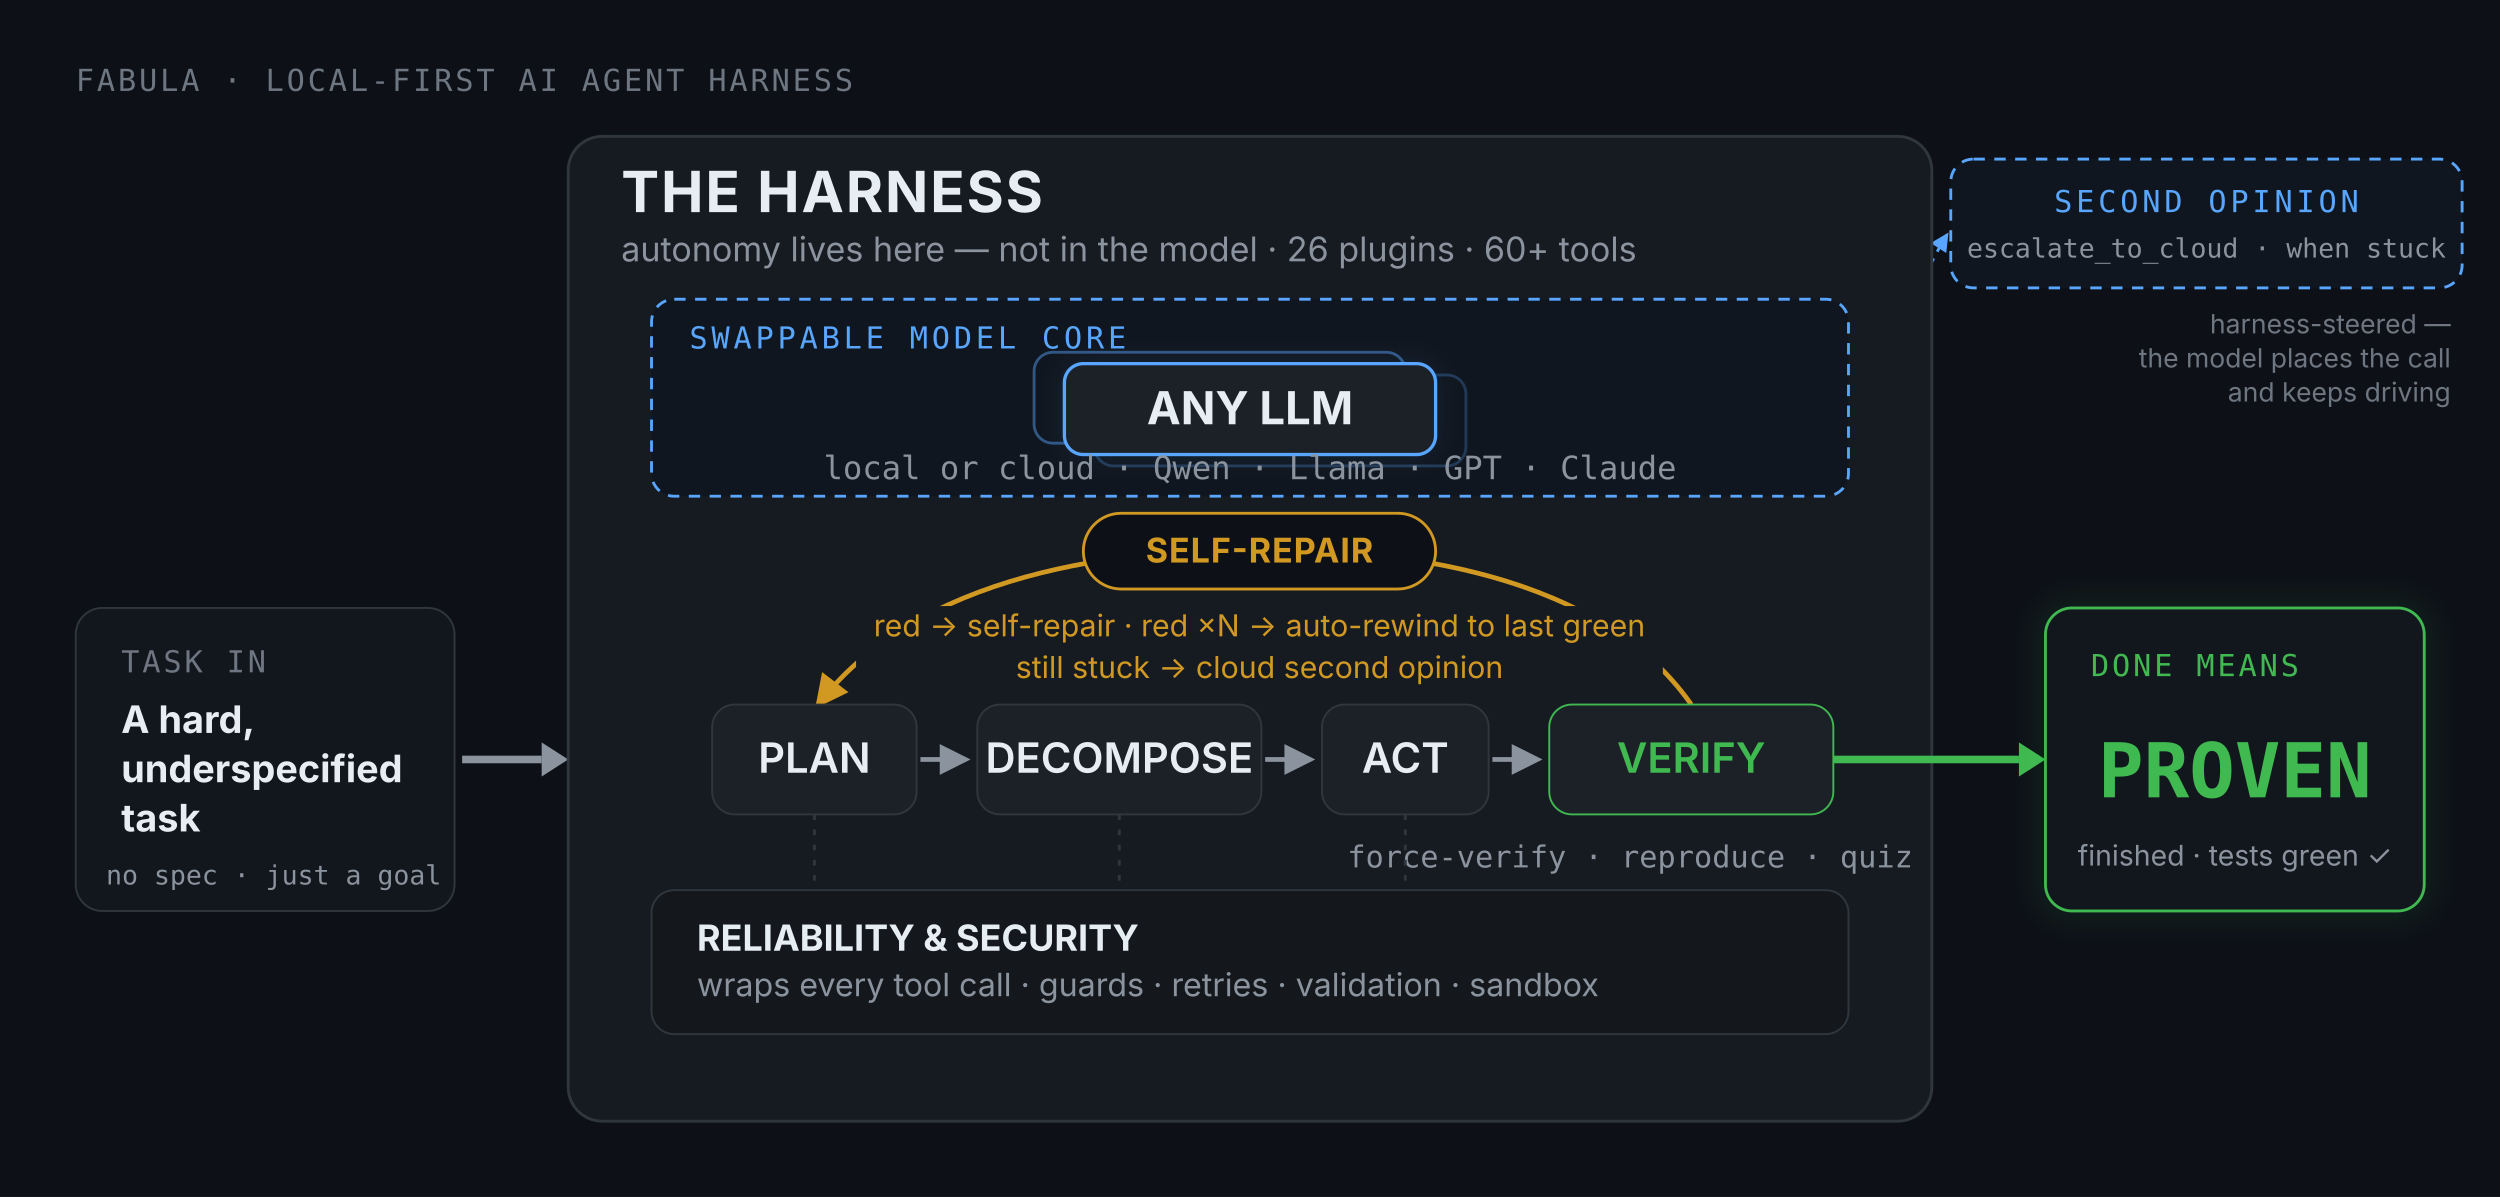
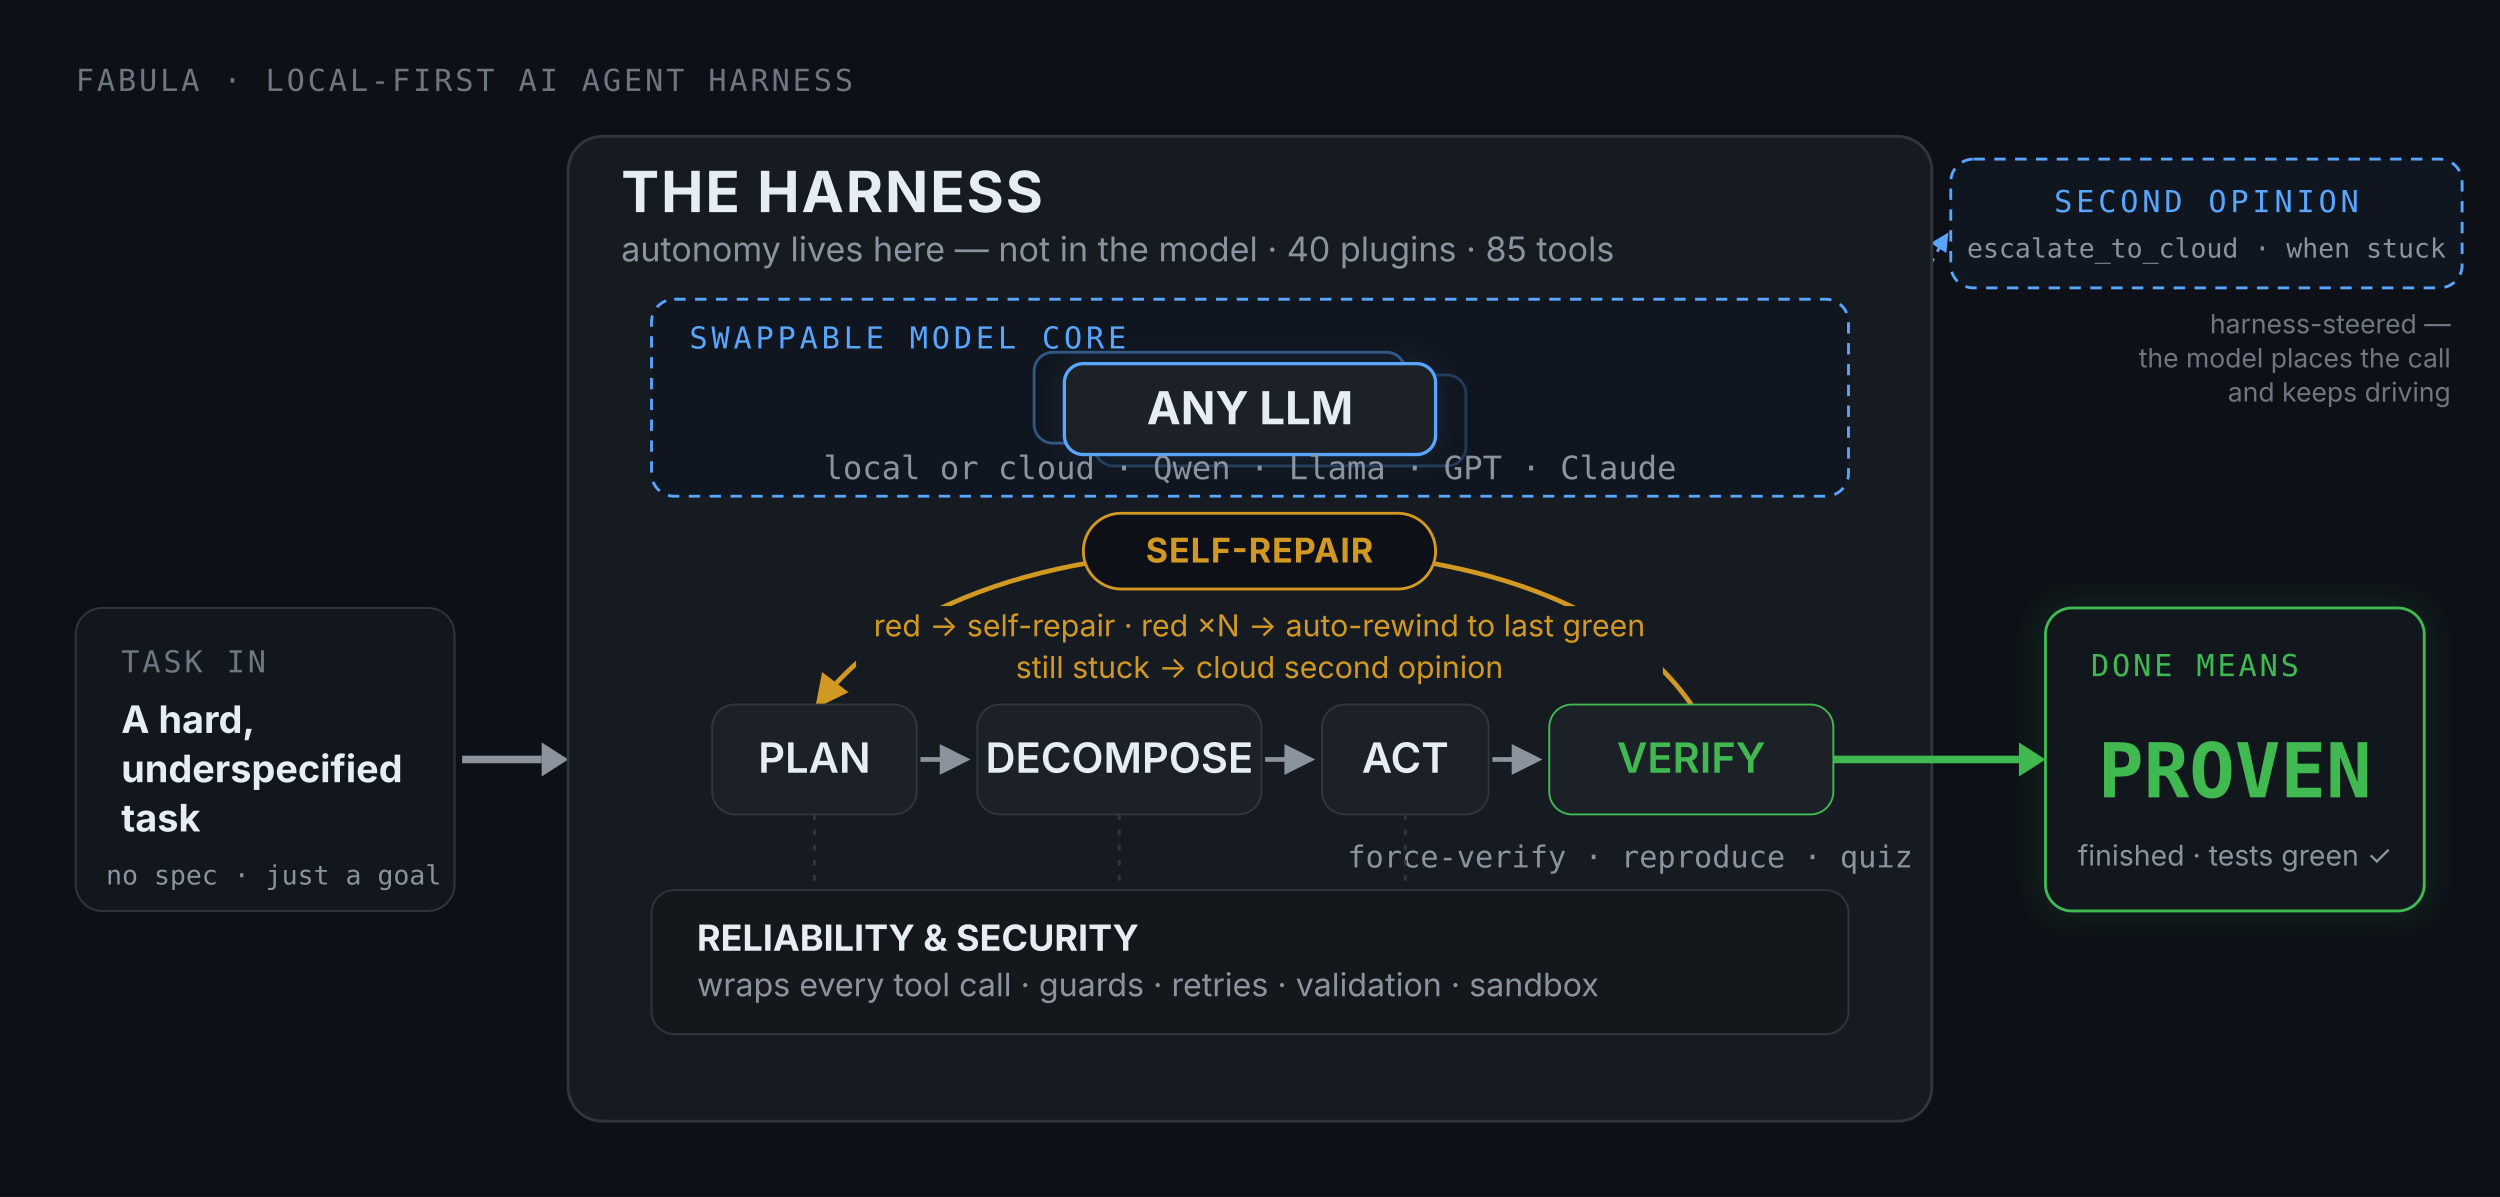
<svg xmlns="http://www.w3.org/2000/svg" viewBox="0 0 1320 632" font-family="system-ui, -apple-system, 'Segoe UI', sans-serif">
  <defs>
    <marker id="ahGray" viewBox="0 0 10 10" refX="8.5" refY="5" markerWidth="6.5" markerHeight="6.5" orient="auto-start-reverse">
      <path d="M0,0 L10,5 L0,10 z" fill="#8b949e" />
    </marker>
    <marker id="ahAmber" viewBox="0 0 10 10" refX="8.5" refY="5" markerWidth="7" markerHeight="7" orient="auto-start-reverse">
      <path d="M0,0 L10,5 L0,10 z" fill="#d29922" />
    </marker>
    <marker id="ahBlue" viewBox="0 0 10 10" refX="8.5" refY="5" markerWidth="6.5" markerHeight="6.5" orient="auto-start-reverse">
      <path d="M0,0 L10,5 L0,10 z" fill="#58a6ff" />
    </marker>
    <filter id="glow" x="-60%" y="-60%" width="220%" height="220%">
      <feGaussianBlur stdDeviation="7" />
    </filter>
  </defs>
  <rect x="0" y="0" width="1320" height="632" fill="#0d1117" />
  <text x="40" y="48" font-family="ui-monospace, SFMono-Regular, Menlo, monospace" font-size="16" fill="#6e7681" letter-spacing="1.5">FABULA · LOCAL-FIRST AI AGENT HARNESS</text>
  <rect x="1030" y="84" width="270" height="68" rx="12" fill="#10161f" stroke="#58a6ff" stroke-width="1.5" stroke-dasharray="6 5" />
  <text x="1165" y="112" text-anchor="middle" font-family="ui-monospace, SFMono-Regular, Menlo, monospace" font-size="16" fill="#58a6ff" letter-spacing="2">SECOND OPINION</text>
  <text x="1165" y="136" text-anchor="middle" font-family="ui-monospace, SFMono-Regular, Menlo, monospace" font-size="14" fill="#8b949e">escalate_to_cloud · when stuck</text>
  <text x="1294" y="176" text-anchor="end" font-size="14" fill="#6e7681">harness-steered —</text>
  <text x="1294" y="194" text-anchor="end" font-size="14" fill="#6e7681">the model places the call</text>
  <text x="1294" y="212" text-anchor="end" font-size="14" fill="#6e7681">and keeps driving</text>
  <path d="M976,196 C1006,186 1010,152 1028,124" fill="none" stroke="#58a6ff" stroke-width="1.5" stroke-dasharray="5 4" marker-end="url(#ahBlue)" />
  <rect x="40" y="321" width="200" height="160" rx="14" fill="#12171e" stroke="#30363d" />
  <text x="64" y="355" font-family="ui-monospace, SFMono-Regular, Menlo, monospace" font-size="16" fill="#6e7681" letter-spacing="1.5">TASK IN</text>
  <text x="64" y="387" font-size="20" font-weight="700" fill="#e6edf3">A hard,</text>
  <text x="64" y="413" font-size="20" font-weight="700" fill="#e6edf3">underspecified</text>
  <text x="64" y="439" font-size="20" font-weight="700" fill="#e6edf3">task</text>
  <text x="56" y="467" font-family="ui-monospace, SFMono-Regular, Menlo, monospace" font-size="14" fill="#8b949e">no spec · just a goal</text>
  <line x1="244" y1="401" x2="286" y2="401" stroke="#8b949e" stroke-width="4" />
  <path d="M286,392 L300,401 L286,410 Z" fill="#8b949e" />
  <rect x="300" y="72" width="720" height="520" rx="18" fill="#161b22" stroke="#30363d" stroke-width="1.5" />
  <text x="328" y="112" font-size="30" font-weight="700" fill="#e6edf3" letter-spacing="1">THE HARNESS</text>
-   <text x="328" y="138" font-size="18" fill="#8b949e">autonomy lives here — not in the model · 26 plugins · 60+ tools</text>
+   <text x="328" y="138" font-size="18" fill="#8b949e">autonomy lives here — not in the model · 40 plugins · 85 tools</text>
  <rect x="344" y="158" width="632" height="104" rx="12" fill="#10161f" stroke="#58a6ff" stroke-width="1.5" stroke-dasharray="6 5" />
  <text x="364" y="184" font-family="ui-monospace, SFMono-Regular, Menlo, monospace" font-size="16" fill="#58a6ff" letter-spacing="2">SWAPPABLE MODEL CORE</text>
  <rect x="562" y="192" width="196" height="48" rx="10" fill="#58a6ff" opacity="0.12" filter="url(#glow)" />
  <rect x="546" y="186" width="196" height="48" rx="10" fill="none" stroke="#58a6ff" stroke-width="1.5" opacity="0.45" />
  <rect x="578" y="198" width="196" height="48" rx="10" fill="none" stroke="#58a6ff" stroke-width="1.5" opacity="0.25" />
  <rect x="562" y="192" width="196" height="48" rx="10" fill="#1c2128" stroke="#58a6ff" stroke-width="1.75" />
  <text x="660" y="224" text-anchor="middle" font-size="24" font-weight="700" fill="#e6edf3">ANY LLM</text>
  <text x="660" y="253" text-anchor="middle" font-family="ui-monospace, SFMono-Regular, Menlo, monospace" font-size="17" fill="#8b949e">local or cloud · Qwen · Llama · GPT · Claude</text>
  <path d="M893,372 C840,296 720,290 665,290 C610,290 490,296 432,372" fill="none" stroke="#d29922" stroke-width="2.5" marker-end="url(#ahAmber)" />
  <rect x="572" y="271" width="186" height="40" rx="20" fill="#0d1117" stroke="#d29922" stroke-width="1.5" />
  <text x="665" y="297" text-anchor="middle" font-size="18" font-weight="700" fill="#d29922" letter-spacing="0.5">SELF-REPAIR</text>
  <rect x="452" y="320" width="426" height="46" rx="8" fill="#161b22" />
  <text x="665" y="336" text-anchor="middle" font-size="16" fill="#d29922">red → self-repair · red ×N → auto-rewind to last green</text>
  <text x="665" y="358" text-anchor="middle" font-size="16" fill="#d29922">still stuck → cloud second opinion</text>
  <rect x="376" y="372" width="108" height="58" rx="12" fill="#1c2128" stroke="#30363d" />
  <text x="430" y="408" text-anchor="middle" font-size="22" font-weight="600" fill="#e6edf3">PLAN</text>
  <rect x="516" y="372" width="150" height="58" rx="12" fill="#1c2128" stroke="#30363d" />
  <text x="591" y="408" text-anchor="middle" font-size="22" font-weight="600" fill="#e6edf3">DECOMPOSE</text>
  <rect x="698" y="372" width="88" height="58" rx="12" fill="#1c2128" stroke="#30363d" />
  <text x="742" y="408" text-anchor="middle" font-size="22" font-weight="600" fill="#e6edf3">ACT</text>
  <rect x="818" y="372" width="150" height="58" rx="12" fill="#1c2128" stroke="#3fb950" />
  <text x="893" y="408" text-anchor="middle" font-size="22" font-weight="600" fill="#3fb950">VERIFY</text>
  <rect x="700" y="442" width="316" height="22" rx="6" fill="#161b22" />
  <text x="1010" y="458" text-anchor="end" font-family="ui-monospace, SFMono-Regular, Menlo, monospace" font-size="16" fill="#8b949e">force-verify · reproduce · quiz</text>
  <line x1="486" y1="401" x2="510" y2="401" stroke="#8b949e" stroke-width="2.5" marker-end="url(#ahGray)" />
  <line x1="668" y1="401" x2="692" y2="401" stroke="#8b949e" stroke-width="2.5" marker-end="url(#ahGray)" />
  <line x1="788" y1="401" x2="812" y2="401" stroke="#8b949e" stroke-width="2.5" marker-end="url(#ahGray)" />
  <line x1="430" y1="430" x2="430" y2="470" stroke="#30363d" stroke-width="1.5" stroke-dasharray="3 5" />
  <line x1="591" y1="430" x2="591" y2="470" stroke="#30363d" stroke-width="1.5" stroke-dasharray="3 5" />
  <line x1="742" y1="430" x2="742" y2="470" stroke="#30363d" stroke-width="1.5" stroke-dasharray="3 5" />
  <rect x="344" y="470" width="632" height="76" rx="12" fill="#14181c" stroke="#30363d" />
  <text x="368" y="502" font-size="19" font-weight="700" fill="#e6edf3">RELIABILITY &amp; SECURITY</text>
  <text x="368" y="526" font-size="17" fill="#8b949e">wraps every tool call · guards · retries · validation · sandbox</text>
  <line x1="968" y1="401" x2="1066" y2="401" stroke="#3fb950" stroke-width="4" />
  <path d="M1066,392 L1080,401 L1066,410 Z" fill="#3fb950" />
  <rect x="1080" y="321" width="200" height="160" rx="14" fill="none" stroke="#3fb950" stroke-width="3" opacity="0.35" filter="url(#glow)" />
  <rect x="1080" y="321" width="200" height="160" rx="14" fill="#12171e" stroke="#3fb950" stroke-width="1.5" />
  <text x="1104" y="357" font-family="ui-monospace, SFMono-Regular, Menlo, monospace" font-size="16" fill="#3fb950" letter-spacing="1.5">DONE MEANS</text>
  <text x="1180" y="421" text-anchor="middle" font-family="ui-monospace, SFMono-Regular, Menlo, monospace" font-size="40" font-weight="700" fill="#3fb950">PROVEN</text>
  <text x="1180" y="457" text-anchor="middle" font-size="15" fill="#8b949e">finished · tests green ✓</text>
</svg>
